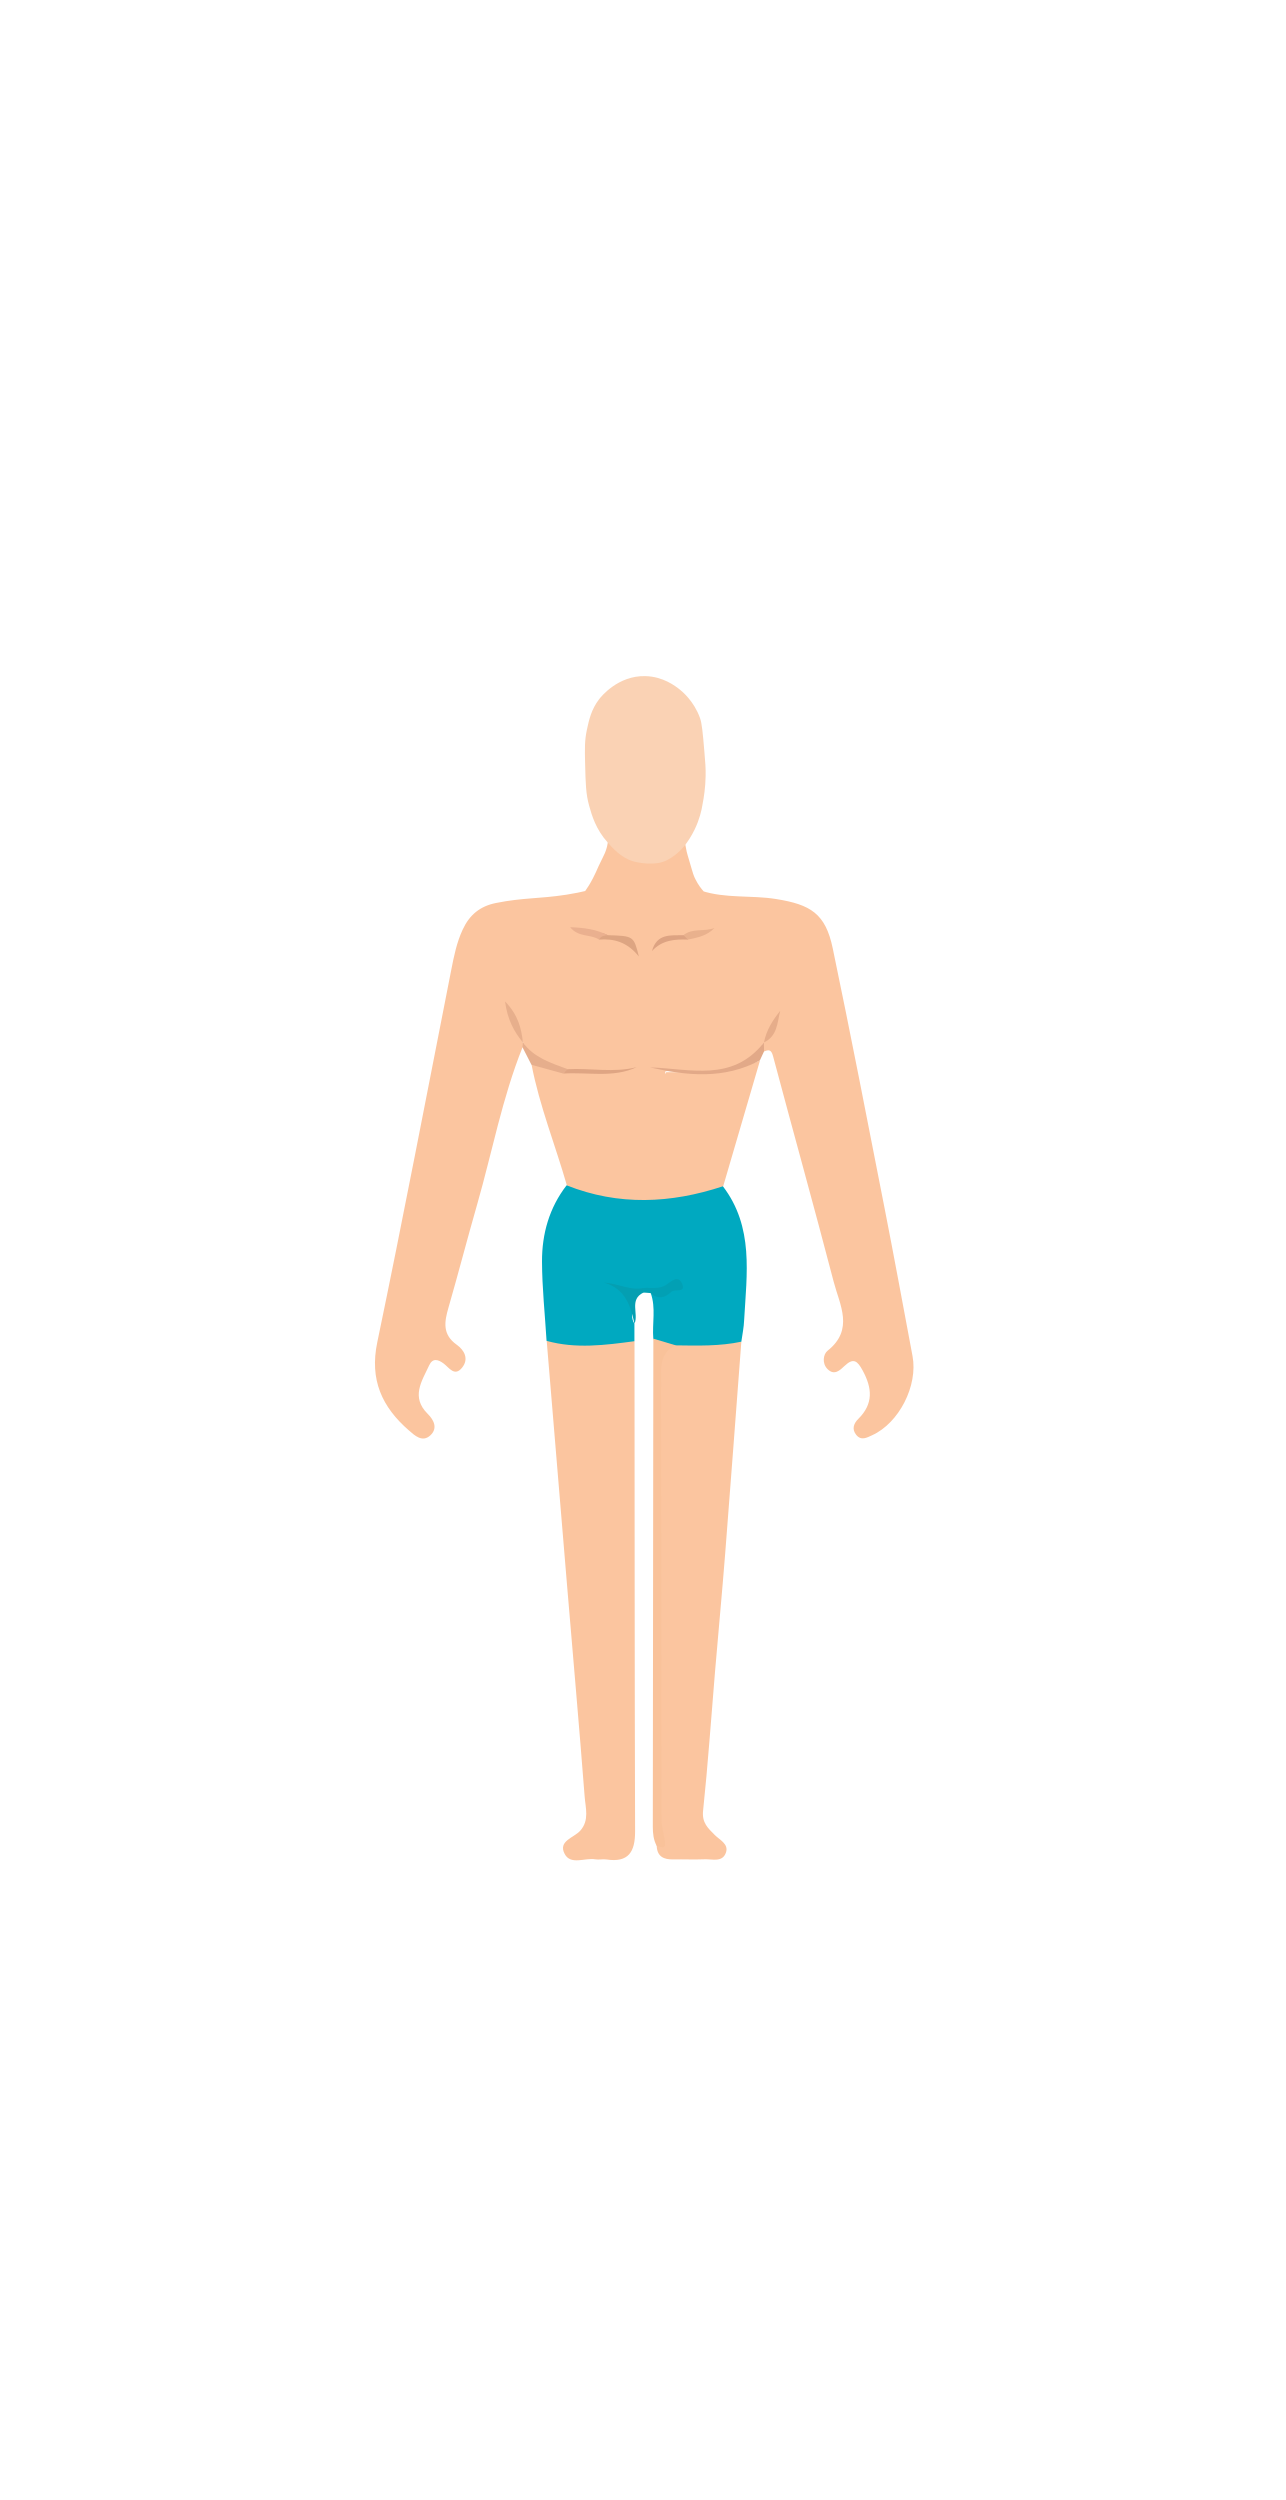
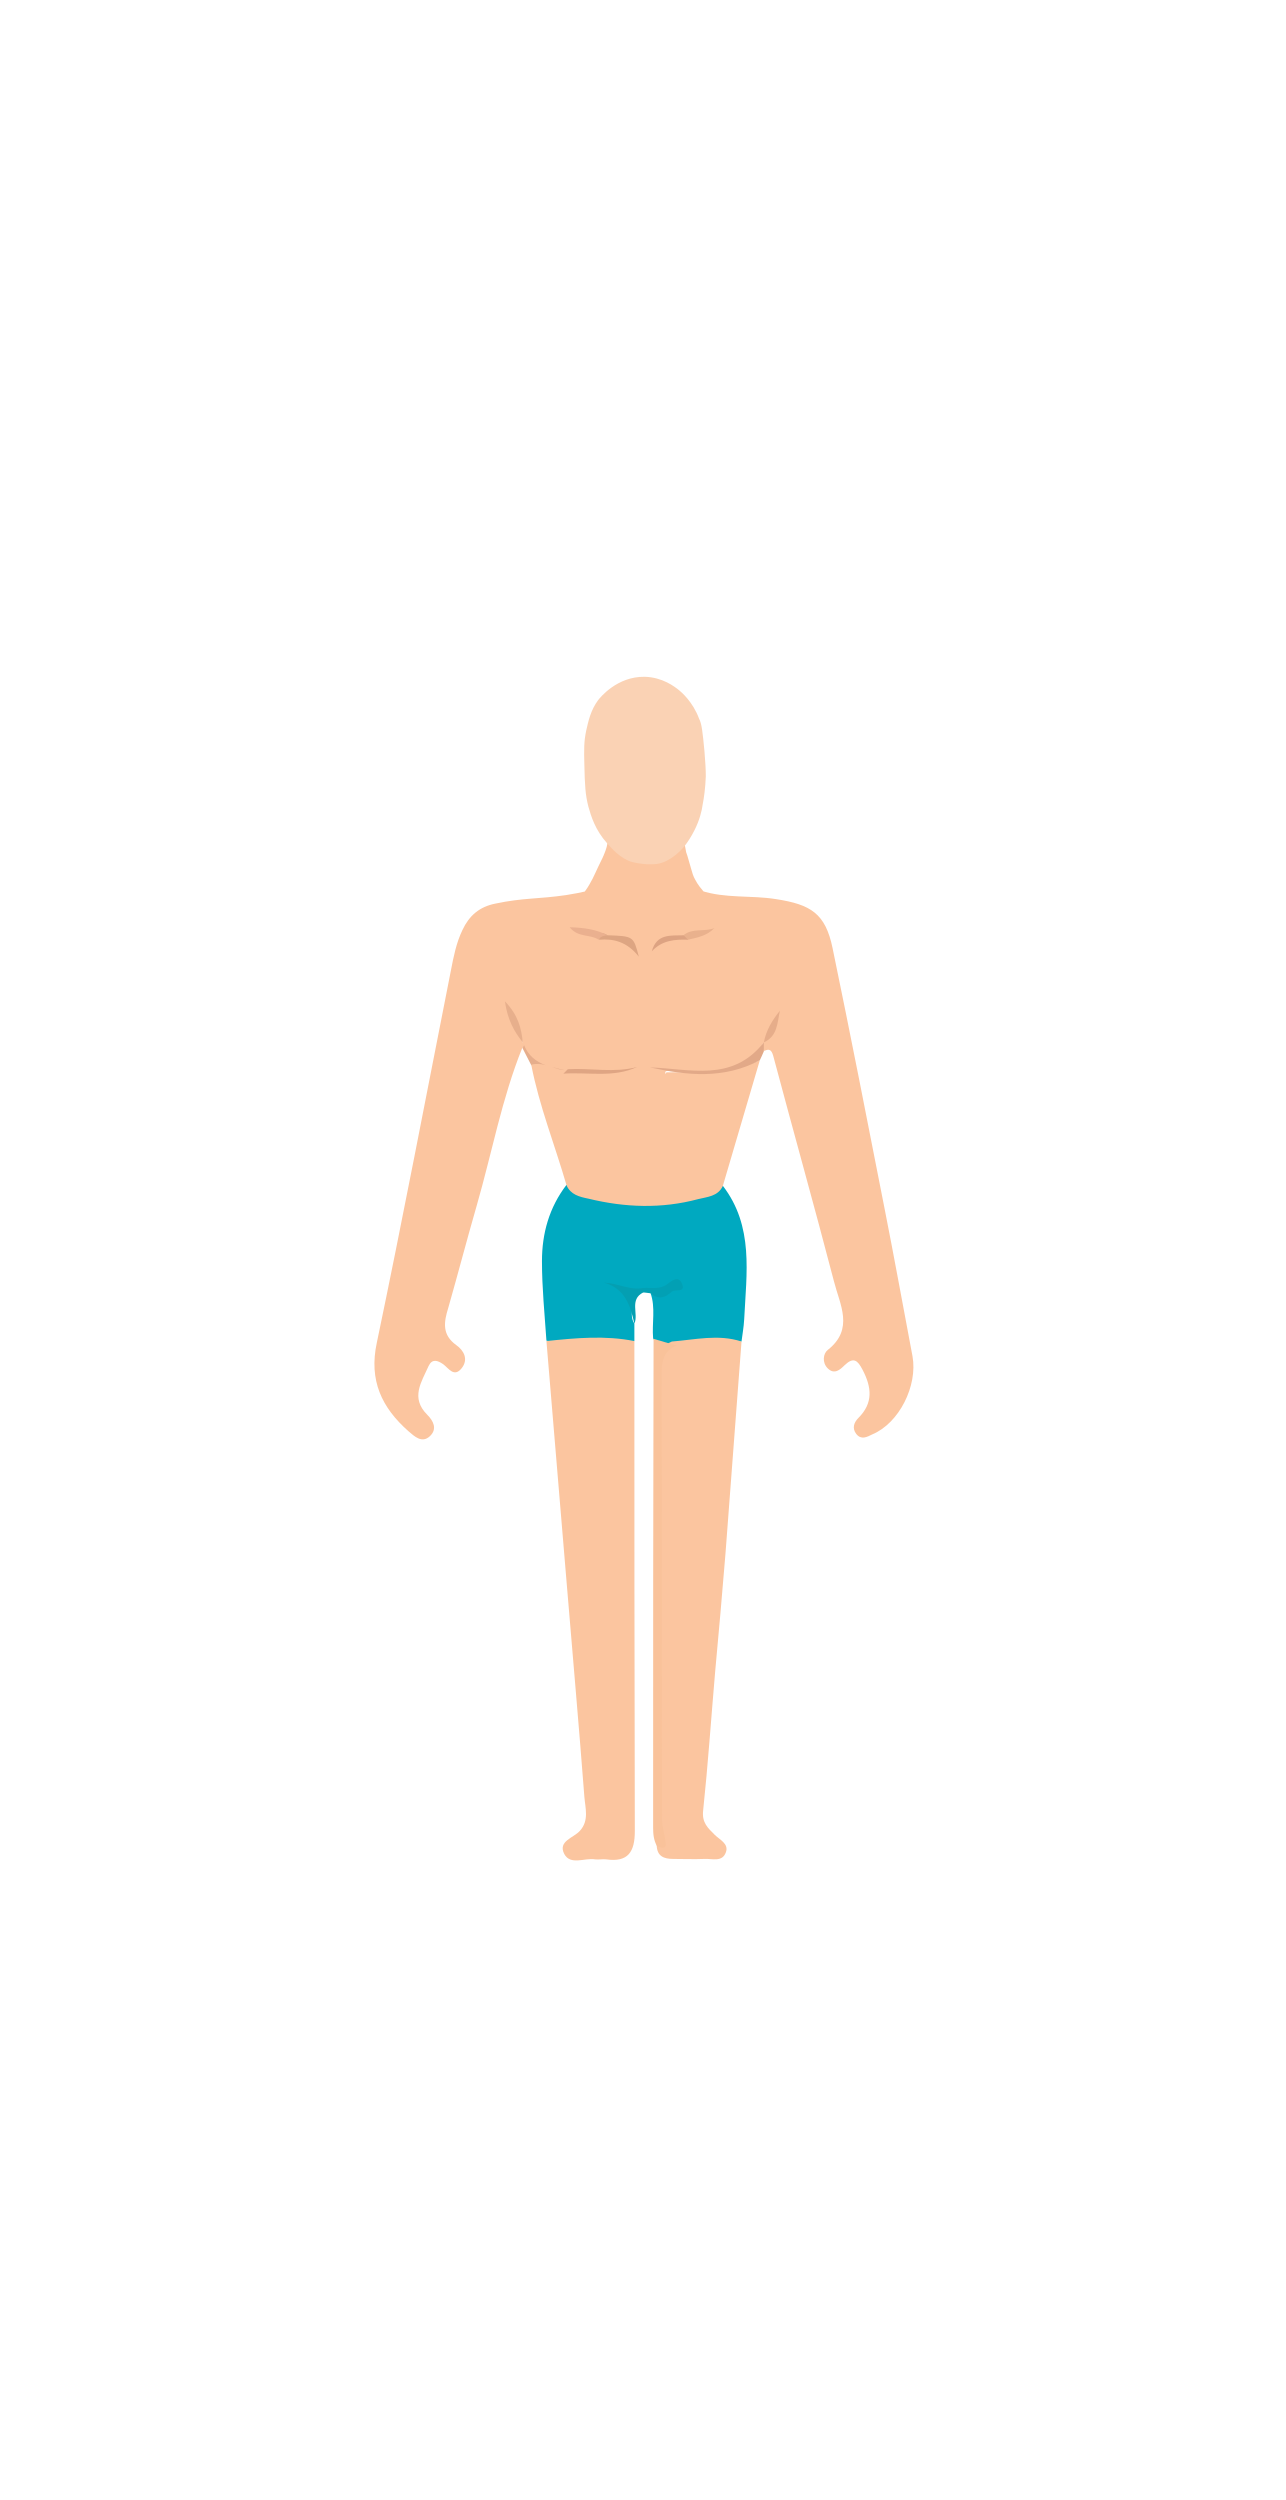
<svg xmlns="http://www.w3.org/2000/svg" version="1.1" id="Layer_1" x="0px" y="0px" viewBox="0 0 288 560" style="enable-background:new 0 0 288 560;" xml:space="preserve">
  <style type="text/css">
- 	.st0{fill:#FBC59F;}
- 	.st1{fill:#00A9C0;}
- 	.st2{fill:#F9C29A;}
- 	.st3{fill:#E2A988;}
- 	.st4{fill:#049FB2;}
+ 	.st0{fill:#00A9C0;}
+ 	.st1{fill:#049FB2;}
+ 	.st2{fill:#02A0B4;}
+ 	.st3{fill:#4C3628;}
+ 	.st4{fill:#643312;}
	.st5{fill:#E6AE8C;}
- 	.st6{fill:#02A0B4;}
- 	.st7{fill:#DFA583;}
- 	.st8{fill:#DDA582;}
- 	.st9{fill:#E7AF8C;}
- 	.st10{fill:#DDA382;}
- 	.st11{fill:#EAB08F;}
- 	.st12{fill:#E6AD8A;}
- 	.st13{fill:#E9B18D;}
- 	.st14{fill:#4C3628;}
- 	.st15{fill:#643312;}
+ 	.st6{fill:#FBC59F;}
+ 	.st7{fill:#F9C29A;}
+ 	.st8{fill:#E2A988;}
+ 	.st9{fill:#DFA583;}
+ 	.st10{fill:#DDA582;}
+ 	.st11{fill:#E7AF8C;}
+ 	.st12{fill:#DDA382;}
+ 	.st13{fill:#EAB08F;}
+ 	.st14{fill:#E6AD8A;}
+ 	.st15{fill:#E9B18D;}
	.st16{fill:#FAD2B4;}
</style>
-   <path class="st0" d="M204.41,303.78c-2.08-11.1-4.12-22.2-6.29-33.27c-3.8-19.38-7.55-38.77-11.59-58.1  c-1.62-7.75-4.93-9.79-12.7-11.03c-5.58-0.9-11.31-0.07-16.76-1.87c0.19,0.06,0.37,0.11,0.56,0.17c-0.53-0.58-1.25-1.49-1.85-2.72  c-0.08-0.16-0.36-0.61-0.78-2.09c-1.11-3.87-1.02-3.37-1.17-4.04c-0.24-1.07-0.49-2.41-0.65-3.98c-0.93,0.75-3.88,2.95-8.27,3.13  c-4.51,0.19-7.68-1.86-8.65-2.54c-0.02,0.93-0.16,1.68-0.29,2.22c-0.28,1.12-0.68,1.89-0.91,2.35c-1.44,2.83-2.27,5.05-2.3,5.04  c-0.03-0.01,1.05-2.45,2.3-5.04c0.12-0.25,0.23-0.47,0.31-0.64c-0.06,0.13-0.17,0.35-0.31,0.64c-1.56,3.23-1.91,4.23-2.86,5.85  c-0.22,0.38-0.6,0.99-1.12,1.73c-0.82,0.2-2.31,0.53-4.19,0.82c-6.13,0.95-9.73,0.64-15.79,1.86c-3.59,0.72-5.92,2.66-7.44,5.92  c-1.36,2.9-1.97,5.97-2.58,9.07c-5.48,27.81-10.79,55.66-16.57,83.41c-1.76,8.41,1.06,14.52,7.09,19.75c1.31,1.14,3,2.76,4.8,1.1  c1.7-1.57,0.81-3.43-0.59-4.81c-3.81-3.77-1.33-7.32,0.32-10.87c0.79-1.7,2-1.34,3.26-0.4c1.22,0.92,2.43,2.99,4.1,0.94  c1.61-1.98,0.52-3.95-1.2-5.17c-3.24-2.31-2.75-5.13-1.83-8.31c2.21-7.66,4.2-15.37,6.4-23.03c3.38-11.76,5.61-23.86,10.19-35.27  c0.1,0,0.19-0.12,0.3-0.35c0.05-0.12,0.06-0.24,0.03-0.36c1.02,2.61,2.82,3.91,4.92,4.7c-1.03-0.29-2.08-0.43-3.22-0.05  c1.79,9.25,5.32,17.98,7.9,26.99c0.92,2.13,2.94,2.57,4.86,3.03c8.2,1.96,16.43,2.28,24.64,0.08c2.02-0.55,4.37-0.62,5.51-2.9  c2.75-9.39,5.5-18.79,8.25-28.19c-1.35,0.55-2.72,0.99-4.09,1.33c2.05-0.76,3.77-2.13,4.66-4.88c0.06-0.05,0.11-0.12,0.16-0.17  c-0.33,0.59-0.35,1.16,0.21,1.69c1.14-0.49,1.62-0.31,1.99,1.09c4.49,16.85,9.18,33.65,13.58,50.52c1.34,5.16,4.62,10.68-1.37,15.43  c-0.96,0.76-1.31,2.82-0.01,4.12c1.52,1.51,2.76,0.28,3.84-0.74c1.98-1.87,2.86-1.09,4.02,1.04c2.15,3.95,2.45,7.46-0.95,10.83  c-1.01,0.99-1.54,2.25-0.51,3.57c1.12,1.42,2.39,0.66,3.6,0.11C201.37,318.76,205.65,310.41,204.41,303.78z M117.11,233.47  c-0.71-1.63-1.41-3.26-2.26-5.46c1.04,2.18,1.55,3.99,2.4,5.64C117.21,233.59,117.17,233.53,117.11,233.47z M126.49,239.73  c-1.01-0.04-1.97-0.38-2.94-0.73c1.04,0.3,2.12,0.52,3.2,0.76C126.67,239.75,126.58,239.74,126.49,239.73z M128.87,239.99  c1.75,0.02,3.47,0.02,5.05,0.01C132.34,240.05,130.63,240.1,128.87,239.99z M149.37,240.17c-0.15,0-0.22,0.05-0.21,0.14  c0.04,0.66-0.49-0.44,0.18-0.38c2.27,0.05,4.56,0.17,6.83,0.17C153.91,240.18,151.64,240.17,149.37,240.17z M171.39,233.3  c0.97-1.3,1.32-2.97,2.34-4.24C172.72,230.33,172.47,232.07,171.39,233.3z" />
-   <path class="st0" d="M142.13,300.43c0.03,36.61,0.02,73.22,0.13,109.83c0.01,4.58-1.49,7.01-6.42,6.26  c-0.81-0.12-1.68,0.11-2.49-0.03c-2.34-0.4-5.53,1.38-6.88-1.24c-1.5-2.89,2.09-3.58,3.51-5.18c2.08-2.33,1.17-5.12,0.98-7.65  c-1.21-15.7-2.61-31.38-3.92-47.07c-1.54-18.33-3.06-36.67-4.58-55C129.01,299.66,135.57,299.15,142.13,300.43z" />
-   <path class="st0" d="M166.06,300.54c-1.21,15.87-2.38,31.73-3.63,47.6c-0.69,8.76-1.52,17.51-2.26,26.26  c-0.88,10.4-1.58,20.83-2.68,31.21c-0.29,2.72,1.12,3.91,2.63,5.44c1.11,1.12,3.16,2.01,2.49,3.93c-0.79,2.27-3.08,1.42-4.81,1.5  c-2.32,0.1-4.66-0.02-6.99,0.03c-2.12,0.04-3.59-0.62-3.71-3c0.03-34.92,0.01-69.83,0.01-104.75c0-3.18-0.35-6.48,3.38-8.09  C155.69,300.11,160.86,298.83,166.06,300.54z" />
-   <path class="st1" d="M166.06,300.54c-4.85,1.03-9.76,0.89-14.67,0.82c-1.71-0.42-3.9,0.79-5.05-1.51c-0.28-3.4,0.62-6.87-0.58-10.21  c1.54-0.73,3.64,0.24,4.78-1.58c-1.94,1.88-4.36,0.7-6.59,0.95c-1.62,0.47-3.22,0.73-4.39-0.06c3.88,1.14,0.92,5.21,2.55,7.56  c0,1.31,0,2.61,0,3.92c-6.56,0.88-13.13,1.75-19.68-0.08c-0.36-5.92-1-11.84-1.02-17.76c-0.02-6.2,1.62-12.05,5.51-17.08  c11.64,4.63,23.32,4.08,35.01,0.22c6.96,9.12,5.34,19.61,4.76,29.93C166.63,297.29,166.29,298.92,166.06,300.54z" />
-   <path class="st2" d="M146.35,299.86c1.68,0.5,3.36,1.01,5.05,1.51c-2.66,1.17-3.32,3.29-3.31,6.07  c0.06,33.41,0.03,66.83,0.08,100.24c0,1.62,0.59,3.23,0.8,4.85c0.25,1.87-0.94,1.2-1.85,0.97c-0.75-1.35-0.89-2.82-0.89-4.34  C146.28,372.73,146.31,336.29,146.35,299.86z" />
-   <path class="st3" d="M171.11,233.5c0.01,0.67,0.02,1.34,0.04,2c-0.31,0.68-0.63,1.35-0.94,2.03c-8.06,4.3-16.31,3.44-24.61,1.57  c8.99,0.27,18.43,3.4,25.53-5.58L171.11,233.5z" />
-   <path class="st4" d="M142.13,296.51c-0.89-3.95-1.96-7.78-6.82-9.21c3.25,0.22,5.86,1.83,8.81,1.22c0.33,0.23,0.44,0.45,0.33,0.68  s-0.22,0.34-0.33,0.34C140.88,291.12,143.11,294.27,142.13,296.51z" />
-   <path class="st5" d="M117.13,233.5c2.47,3.44,6.31,4.61,10.01,5.99c-0.05,0.61-0.7,0.62-0.99,0.98c-2.37-0.65-4.74-1.3-7.1-1.95  c-0.67-1.31-1.34-2.62-2.01-3.93c0.03-0.36,0.05-0.72,0.08-1.08L117.13,233.5z" />
-   <path class="st6" d="M144.12,289.53c0-0.34,0-0.68,0-1.02c1.78-0.14,3.65,0.38,5.28-0.83c1.03-0.76,2.48-2.01,3.31-0.29  c1.15,2.37-1.57,1.24-2.34,1.98c-1.37,1.32-2.97,1.8-4.6,0.28C145.22,289.61,144.67,289.57,144.12,289.53z" />
-   <path class="st7" d="M126.15,240.48c0.33-0.33,0.66-0.66,0.99-0.98c5.14-0.28,10.38,0.86,15.48-0.46  C137.38,241.53,131.65,240.1,126.15,240.48z" />
-   <path class="st8" d="M136.15,209.48c5.8,0.18,5.8,0.18,6.96,4.78c-2.63-3.27-5.6-4.05-8.92-3.79  C134.07,208.6,135.06,208.94,136.15,209.48z" />
-   <path class="st9" d="M117.12,233.51c-1.94-2.41-3.44-5.02-3.99-9.2c3.01,3.14,3.65,6.11,4.01,9.19  C117.13,233.5,117.12,233.51,117.12,233.51z" />
-   <path class="st10" d="M154.09,210.47c-2.95-0.11-5.81,0.1-8.05,2.57c1.09-4.01,4.22-3.49,7.07-3.56  C154.16,209.1,154.33,209.58,154.09,210.47z" />
-   <path class="st11" d="M136.15,209.48c-0.79,0.06-1.55,0.18-1.97,0.99c-1.86-1.27-4.57-0.42-6.47-2.78  C130.88,207.8,133.6,208.18,136.15,209.48z" />
-   <path class="st12" d="M171.13,233.52c0.51-2.72,1.94-4.98,3.64-7.1c-0.67,2.64-0.61,5.66-3.65,7.09  C171.11,233.5,171.13,233.52,171.13,233.52z" />
-   <path class="st13" d="M154.09,210.47c-0.33-0.33-0.65-0.66-0.98-0.99c2-1.68,4.67-0.69,6.93-1.62  C158.43,209.6,156.26,210.02,154.09,210.47z" />
-   <path class="st14" d="M159.22,179.32" />
-   <path class="st14" d="M159.24,174.4l-0.02-0.02" />
-   <path class="st15" d="M139.59,171.46" />
-   <path class="st16" d="M157.77,168.26c0.22,2.55,0.33,3.86,0.29,5.58c-0.05,2.62-0.39,4.77-0.68,6.26c-0.23,1.49-0.71,3.49-1.76,5.67  c-0.75,1.56-1.6,2.82-2.36,3.78c-0.71,0.83-2.98,3.34-5.89,3.78c-0.46,0.07-1.31,0.14-2.28,0.11c0,0-1.8-0.06-3.36-0.54  c-2.71-0.83-4.59-3.05-5.6-4.17c-2.66-2.96-3.56-6.08-4.16-8.24c-0.74-2.68-0.79-4.88-0.9-9.28c-0.09-3.53-0.12-5.34,0.39-7.73  c0.47-2.19,0.98-4.55,2.74-6.85c0.41-0.54,4.22-5.34,10.37-5.18c3.98,0.1,6.71,2.22,7.73,3.03c0.51,0.41,3.15,2.58,4.5,6.36  C157.24,162.08,157.42,164.14,157.77,168.26z" />
-   <path class="st16" d="M176.75,182.93" />
-   <path class="st0" d="M168.24,175.11" />
-   <path class="st0" d="M159.53,183.42" />
-   <path class="st0" d="M155.13,196.7" />
-   <path class="st0" d="M153.17,195.52" />
-   <path class="st0" d="M134.78,193.43" />
-   <path class="st0" d="M134.66,192.61" />
-   <path class="st0" d="M135.3,192.65" />
+   <path class="st0" d="M166.1,300.5c-4.9,1-9.8,0.9-14.7,0.8c-1.7-0.4-3.9,0.8-5.1-1.5c-0.3-3.4,0.6-6.9-0.6-10.2  c1.5-0.7,3.6,0.2,4.8-1.6c-1.9,1.9-4.4,0.7-6.6,1c-1.6,0.5-3.2,0.7-4.4-0.1c3.9,1.1,0.9,5.2,2.6,7.6c0,1.3,0,2.6,0,3.9  c-6.6,0.9-13.1,1.8-19.7-0.1c-0.4-5.9-1-11.8-1-17.8c0-6.2,1.6-12,5.5-17.1c11.6,4.6,23.3,4.1,35,0.2c7,9.1,5.3,19.6,4.8,29.9  C166.6,297.3,166.3,298.9,166.1,300.5z" />
+   <path class="st1" d="M142.1,296.5c-0.9-4-2-7.8-6.8-9.2c3.3,0.2,5.9,1.8,8.8,1.2c0.3,0.2,0.4,0.5,0.3,0.7s-0.2,0.3-0.3,0.3  C140.9,291.1,143.1,294.3,142.1,296.5z" />
+   <path class="st2" d="M144.1,289.5c0-0.3,0-0.7,0-1c1.8-0.1,3.6,0.4,5.3-0.8c1-0.8,2.5-2,3.3-0.3c1.1,2.4-1.6,1.2-2.3,2  c-1.4,1.3-3,1.8-4.6,0.3C145.2,289.6,144.7,289.6,144.1,289.5z" />
+   <path class="st3" d="M159.2,179.3" />
+   <path class="st3" d="M159.2,174.4L159.2,174.4" />
+   <path class="st4" d="M139.6,171.5" />
+   <g>
+     <path class="st5" d="M117.1,233.5c2.5,3.4,6.3,4.6,10,6c-0.1,0.6-0.7,0.6-1,1c-2.4-0.6-4.7-1.3-7.1-1.9c-0.7-1.3-1.3-2.6-2-3.9   C117.1,234.2,117.1,233.9,117.1,233.5L117.1,233.5z" />
+     <g>
+       <path class="st6" d="M204.4,303.8c-2.1-11.1-4.1-22.2-6.3-33.3c-3.8-19.4-7.6-38.8-11.6-58.1c-1.6-7.8-4.9-9.8-12.7-11    c-5.6-0.9-11.3-0.1-16.8-1.9c0.2,0.1,0.4,0.1,0.6,0.2c-0.5-0.6-1.3-1.5-1.9-2.7c-0.1-0.2-0.4-0.6-0.8-2.1c-1.1-3.9-1-3.4-1.2-4    c-0.2-1.1-0.5-2.4-0.6-4c-0.9,0.8-3.9,2.9-8.3,3.1c-4.5,0.2-7.7-1.9-8.6-2.5c0,0.9-0.2,1.7-0.3,2.2c-0.3,1.1-0.7,1.9-0.9,2.4    c-1.4,2.8-2.3,5.1-2.3,5c0,0,1.1-2.4,2.3-5c0.1-0.3,0.2-0.5,0.3-0.6c-0.1,0.1-0.2,0.4-0.3,0.6c-1.6,3.2-1.9,4.2-2.9,5.9    c-0.2,0.4-0.6,1-1.1,1.7c-0.8,0.2-2.3,0.5-4.2,0.8c-6.1,0.9-9.7,0.6-15.8,1.9c-3.6,0.7-5.9,2.7-7.4,5.9c-1.4,2.9-2,6-2.6,9.1    c-5.5,27.8-10.8,55.7-16.6,83.4c-1.8,8.4,1.1,14.5,7.1,19.8c1.3,1.1,3,2.8,4.8,1.1c1.7-1.6,0.8-3.4-0.6-4.8    c-3.8-3.8-1.3-7.3,0.3-10.9c0.8-1.7,2-1.3,3.3-0.4c1.2,0.9,2.4,3,4.1,0.9c1.6-2,0.5-4-1.2-5.2c-3.2-2.3-2.8-5.1-1.8-8.3    c2.2-7.7,4.2-15.4,6.4-23c3.4-11.8,5.6-23.9,10.2-35.3c0.1,0,0.2-0.1,0.3-0.4c0.1-0.1,0.1-0.2,0-0.4c1,2.6,2.8,3.9,4.9,4.7    c-1-0.3-2.1-0.4-3.2-0.1c1.8,9.3,5.3,18,7.9,27c0.9,2.1,2.9,2.6,4.9,3c8.2,2,16.4,2.3,24.6,0.1c2-0.5,4.4-0.6,5.5-2.9    c2.8-9.4,5.5-18.8,8.3-28.2c-1.4,0.6-2.7,1-4.1,1.3c2.1-0.8,3.8-2.1,4.7-4.9c0.1-0.1,0.1-0.1,0.2-0.2c-0.3,0.6-0.4,1.2,0.2,1.7    c1.1-0.5,1.6-0.3,2,1.1c4.5,16.9,9.2,33.6,13.6,50.5c1.3,5.2,4.6,10.7-1.4,15.4c-1,0.8-1.3,2.8,0,4.1c1.5,1.5,2.8,0.3,3.8-0.7    c2-1.9,2.9-1.1,4,1c2.1,4,2.4,7.5-0.9,10.8c-1,1-1.5,2.3-0.5,3.6c1.1,1.4,2.4,0.7,3.6,0.1C201.4,318.8,205.6,310.4,204.4,303.8z     M117.1,233.5c-0.7-1.6-1.4-3.3-2.3-5.5c1,2.2,1.6,4,2.4,5.6C117.2,233.6,117.2,233.5,117.1,233.5z M126.5,239.7    c-1,0-2-0.4-2.9-0.7c1,0.3,2.1,0.5,3.2,0.8C126.7,239.8,126.6,239.7,126.5,239.7z M128.9,240c1.8,0,3.5,0,5.1,0    C132.3,240.1,130.6,240.1,128.9,240z M149.4,240.2c-0.1,0-0.2,0.1-0.2,0.1c0,0.7-0.5-0.4,0.2-0.4c2.3,0.1,4.6,0.2,6.8,0.2    C153.9,240.2,151.6,240.2,149.4,240.2z M171.4,233.3c1-1.3,1.3-3,2.3-4.2C172.7,230.3,172.5,232.1,171.4,233.3z" />
+       <path class="st6" d="M142.1,300.4c0,36.6,0,73.2,0.1,109.8c0,4.6-1.5,7-6.4,6.3c-0.8-0.1-1.7,0.1-2.5,0c-2.3-0.4-5.5,1.4-6.9-1.2    c-1.5-2.9,2.1-3.6,3.5-5.2c2.1-2.3,1.2-5.1,1-7.6c-1.2-15.7-2.6-31.4-3.9-47.1c-1.5-18.3-3.1-36.7-4.6-55    C129,299.7,135.6,299.1,142.1,300.4z" />
+       <path class="st6" d="M166.1,300.5c-1.2,15.9-2.4,31.7-3.6,47.6c-0.7,8.8-1.5,17.5-2.3,26.3c-0.9,10.4-1.6,20.8-2.7,31.2    c-0.3,2.7,1.1,3.9,2.6,5.4c1.1,1.1,3.2,2,2.5,3.9c-0.8,2.3-3.1,1.4-4.8,1.5c-2.3,0.1-4.7,0-7,0c-2.1,0-3.6-0.6-3.7-3    c0-34.9,0-69.8,0-104.8c0-3.2-0.4-6.5,3.4-8.1C155.7,300.1,160.9,298.8,166.1,300.5z" />
+       <path class="st7" d="M146.4,299.9c1.7,0.5,3.4,1,5.1,1.5c-2.7,1.2-3.3,3.3-3.3,6.1c0.1,33.4,0,66.8,0.1,100.2    c0,1.6,0.6,3.2,0.8,4.9c0.3,1.9-0.9,1.2-1.9,1c-0.8-1.4-0.9-2.8-0.9-4.3C146.3,372.7,146.3,336.3,146.4,299.9z" />
+       <path class="st8" d="M171.1,233.5c0,0.7,0,1.3,0,2c-0.3,0.7-0.6,1.4-0.9,2c-8.1,4.3-16.3,3.4-24.6,1.6    C154.6,239.4,164,242.5,171.1,233.5L171.1,233.5z" />
+       <path class="st9" d="M126.2,240.5c0.3-0.3,0.7-0.7,1-1c5.1-0.3,10.4,0.9,15.5-0.5C137.4,241.5,131.6,240.1,126.2,240.5z" />
+       <path class="st10" d="M136.1,209.5c5.8,0.2,5.8,0.2,7,4.8c-2.6-3.3-5.6-4.1-8.9-3.8C134.1,208.6,135.1,208.9,136.1,209.5z" />
+       <path class="st11" d="M117.1,233.5c-1.9-2.4-3.4-5-4-9.2C116.1,227.4,116.8,230.4,117.1,233.5    C117.1,233.5,117.1,233.5,117.1,233.5z" />
+       <path class="st12" d="M154.1,210.5c-2.9-0.1-5.8,0.1-8.1,2.6c1.1-4,4.2-3.5,7.1-3.6C154.2,209.1,154.3,209.6,154.1,210.5z" />
+       <path class="st13" d="M136.1,209.5c-0.8,0.1-1.6,0.2-2,1c-1.9-1.3-4.6-0.4-6.5-2.8C130.9,207.8,133.6,208.2,136.1,209.5z" />
+       <path class="st14" d="M171.1,233.5c0.5-2.7,1.9-5,3.6-7.1C174.1,229.1,174.2,232.1,171.1,233.5    C171.1,233.5,171.1,233.5,171.1,233.5z" />
+       <path class="st15" d="M154.1,210.5c-0.3-0.3-0.6-0.7-1-1c2-1.7,4.7-0.7,6.9-1.6C158.4,209.6,156.3,210,154.1,210.5z" />
+       <path class="st16" d="M157.8,168.3c0.2,2.6,0.3,3.9,0.3,5.6c-0.1,2.6-0.4,4.8-0.7,6.3c-0.2,1.5-0.7,3.5-1.8,5.7    c-0.8,1.6-1.6,2.8-2.4,3.8c-0.7,0.8-3,3.3-5.9,3.8c-0.5,0.1-1.3,0.1-2.3,0.1c0,0-1.8-0.1-3.4-0.5c-2.7-0.8-4.6-3.1-5.6-4.2    c-2.7-3-3.6-6.1-4.2-8.2c-0.7-2.7-0.8-4.9-0.9-9.3c-0.1-3.5-0.1-5.3,0.4-7.7c0.5-2.2,1-4.6,2.7-6.9c0.4-0.5,4.2-5.3,10.4-5.2    c4,0.1,6.7,2.2,7.7,3c0.5,0.4,3.1,2.6,4.5,6.4C157.2,162.1,157.4,164.1,157.8,168.3z" />
+     </g>
+   </g>
+   <path class="st16" d="M176.8,182.9" />
+   <path class="st6" d="M168.2,175.1" />
+   <path class="st6" d="M159.5,183.4" />
+   <path class="st6" d="M155.1,196.7" />
+   <path class="st6" d="M153.2,195.5" />
+   <path class="st6" d="M134.8,193.4" />
+   <path class="st6" d="M134.7,192.6" />
+   <path class="st6" d="M135.3,192.6" />
</svg>
